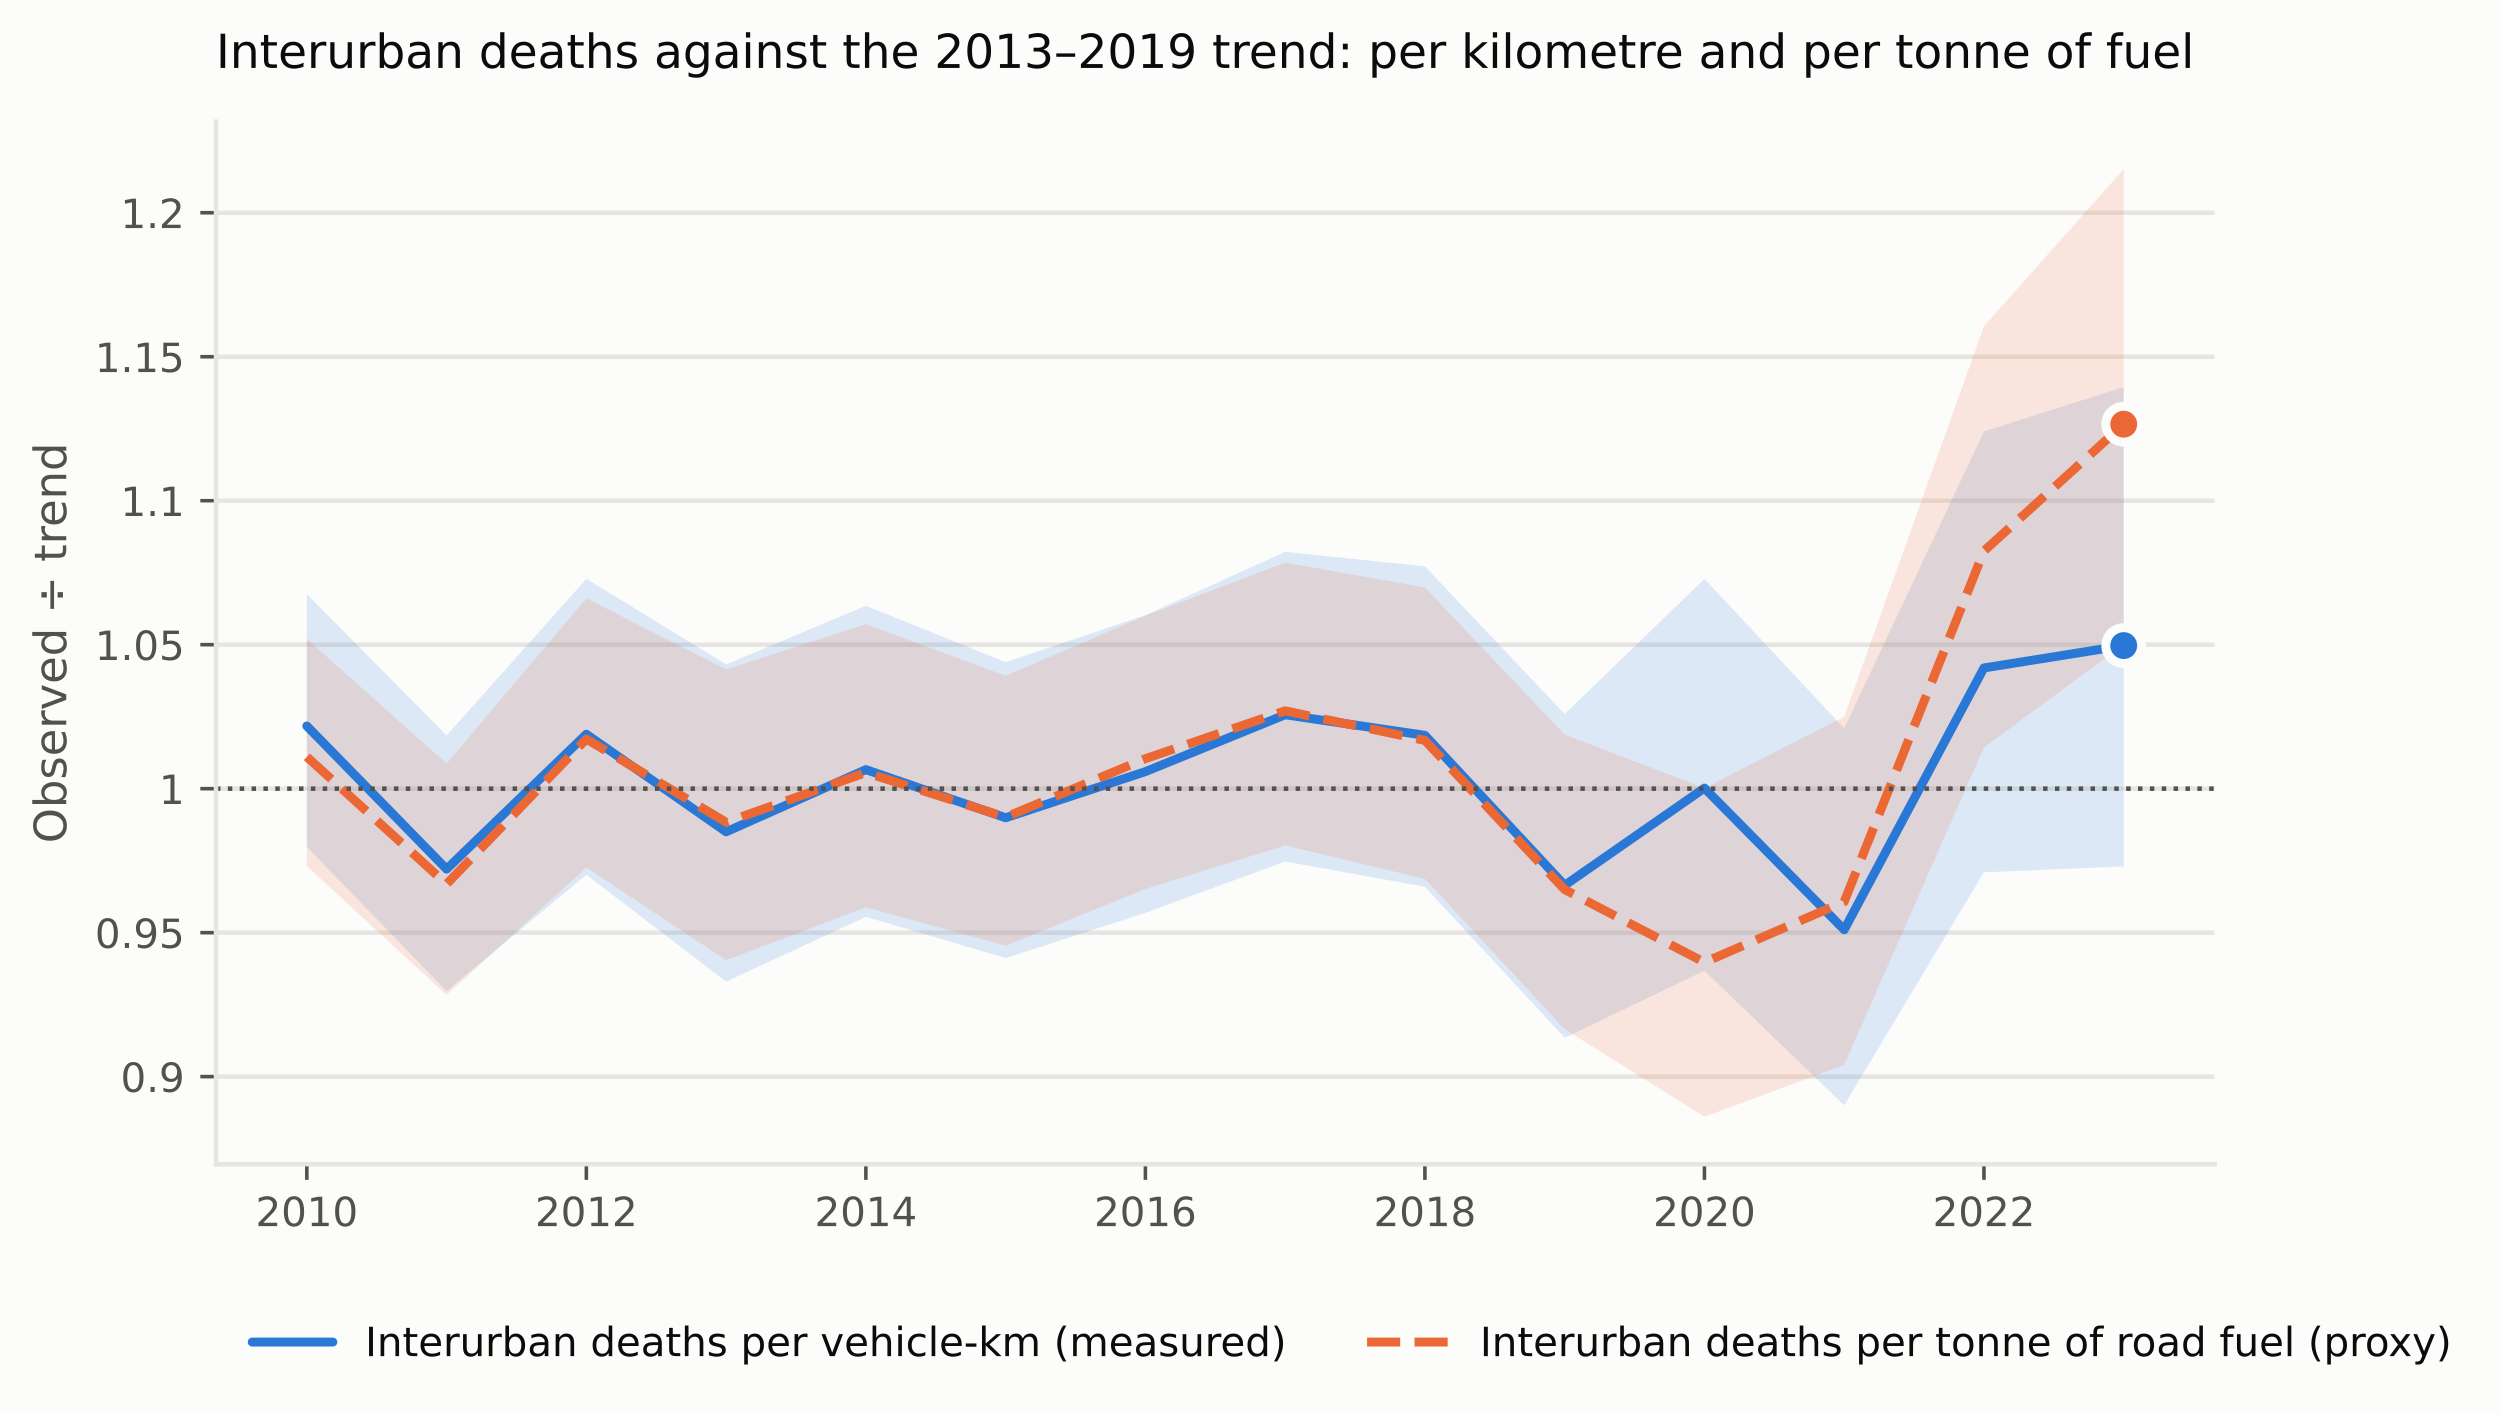
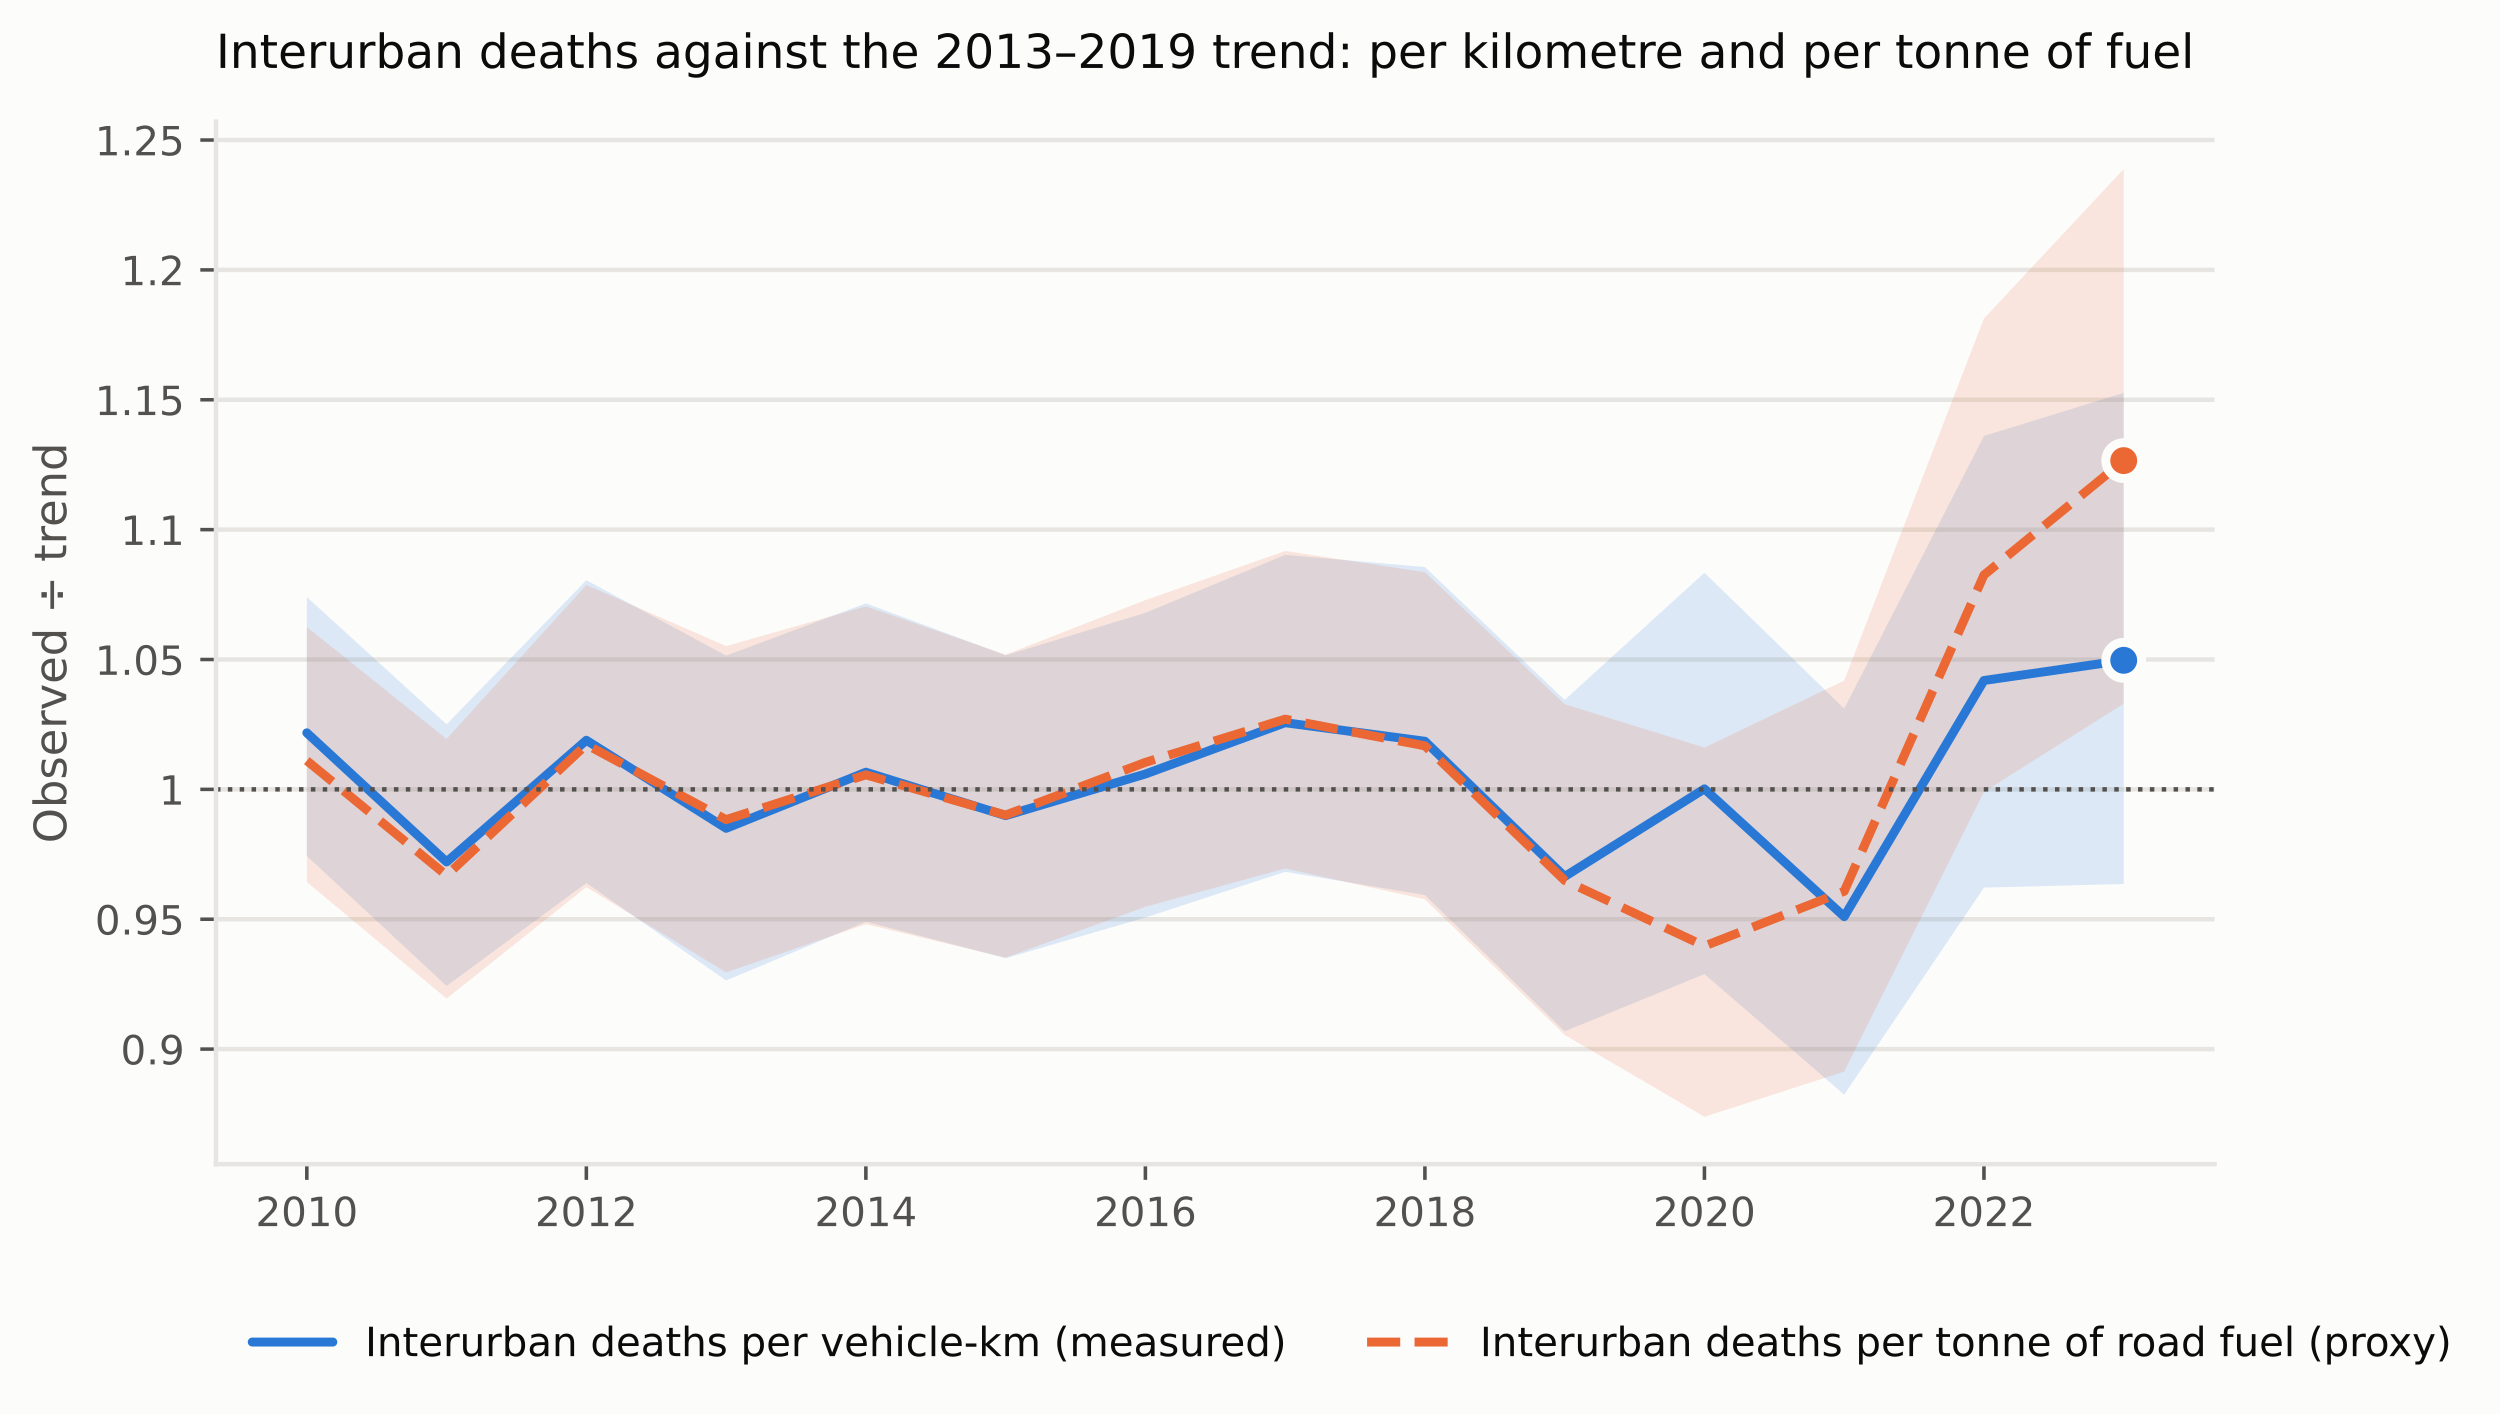
<svg xmlns="http://www.w3.org/2000/svg" xmlns:xlink="http://www.w3.org/1999/xlink" width="558.395pt" height="315.869pt" viewBox="0 0 558.395 315.869" version="1.1">
  <defs>
    <style type="text/css">*{stroke-linejoin: round; stroke-linecap: butt}</style>
  </defs>
  <g id="figure_1">
    <g id="patch_1">
      <path d="M 0 315.869  L 558.395 315.869  L 558.395 0  L 0 0  z " style="fill: #fcfcfb" />
    </g>
    <g id="axes_1">
      <g id="patch_2">
        <path d="M 48.24 260.026  L 494.64 260.026  L 494.64 27.178  L 48.24 27.178  z " style="fill: #fcfcfb" />
      </g>
      <g id="matplotlib.axis_1">
        <g id="xtick_1">
          <g id="line2d_1">
            <defs>
              <path id="m3a9c350e79" d="M 0 0  L 0 3.5  " style="stroke: #52514e; stroke-width: 0.8" />
            </defs>
            <g>
              <use xlink:href="#m3a9c350e79" x="68.531" y="260.026" style="fill: #52514e; stroke: #52514e; stroke-width: 0.8" />
            </g>
          </g>
          <g id="text_1">
            <text style="font-size: 9px; font-family: 'DejaVu Sans', 'Bitstream Vera Sans', 'Computer Modern Sans Serif', 'Lucida Grande', 'Verdana', 'Geneva', 'Lucid', 'Arial', 'Helvetica', 'Avant Garde', sans-serif; text-anchor: middle; fill: #52514e" x="68.531" y="273.864" transform="rotate(-0 68.53075 273.8643)">2010</text>
          </g>
        </g>
        <g id="xtick_2">
          <g id="line2d_2">
            <g>
              <use xlink:href="#m3a9c350e79" x="130.964" y="260.026" style="fill: #52514e; stroke: #52514e; stroke-width: 0.8" />
            </g>
          </g>
          <g id="text_2">
            <text style="font-size: 9px; font-family: 'DejaVu Sans', 'Bitstream Vera Sans', 'Computer Modern Sans Serif', 'Lucida Grande', 'Verdana', 'Geneva', 'Lucid', 'Arial', 'Helvetica', 'Avant Garde', sans-serif; text-anchor: middle; fill: #52514e" x="130.964" y="273.864" transform="rotate(-0 130.9643 273.8643)">2012</text>
          </g>
        </g>
        <g id="xtick_3">
          <g id="line2d_3">
            <g>
              <use xlink:href="#m3a9c350e79" x="193.398" y="260.026" style="fill: #52514e; stroke: #52514e; stroke-width: 0.8" />
            </g>
          </g>
          <g id="text_3">
            <text style="font-size: 9px; font-family: 'DejaVu Sans', 'Bitstream Vera Sans', 'Computer Modern Sans Serif', 'Lucida Grande', 'Verdana', 'Geneva', 'Lucid', 'Arial', 'Helvetica', 'Avant Garde', sans-serif; text-anchor: middle; fill: #52514e" x="193.398" y="273.864" transform="rotate(-0 193.3979 273.8643)">2014</text>
          </g>
        </g>
        <g id="xtick_4">
          <g id="line2d_4">
            <g>
              <use xlink:href="#m3a9c350e79" x="255.831" y="260.026" style="fill: #52514e; stroke: #52514e; stroke-width: 0.8" />
            </g>
          </g>
          <g id="text_4">
            <text style="font-size: 9px; font-family: 'DejaVu Sans', 'Bitstream Vera Sans', 'Computer Modern Sans Serif', 'Lucida Grande', 'Verdana', 'Geneva', 'Lucid', 'Arial', 'Helvetica', 'Avant Garde', sans-serif; text-anchor: middle; fill: #52514e" x="255.831" y="273.864" transform="rotate(-0 255.8315 273.8643)">2016</text>
          </g>
        </g>
        <g id="xtick_5">
          <g id="line2d_5">
            <g>
              <use xlink:href="#m3a9c350e79" x="318.265" y="260.026" style="fill: #52514e; stroke: #52514e; stroke-width: 0.8" />
            </g>
          </g>
          <g id="text_5">
            <text style="font-size: 9px; font-family: 'DejaVu Sans', 'Bitstream Vera Sans', 'Computer Modern Sans Serif', 'Lucida Grande', 'Verdana', 'Geneva', 'Lucid', 'Arial', 'Helvetica', 'Avant Garde', sans-serif; text-anchor: middle; fill: #52514e" x="318.265" y="273.864" transform="rotate(-0 318.265 273.8643)">2018</text>
          </g>
        </g>
        <g id="xtick_6">
          <g id="line2d_6">
            <g>
              <use xlink:href="#m3a9c350e79" x="380.699" y="260.026" style="fill: #52514e; stroke: #52514e; stroke-width: 0.8" />
            </g>
          </g>
          <g id="text_6">
            <text style="font-size: 9px; font-family: 'DejaVu Sans', 'Bitstream Vera Sans', 'Computer Modern Sans Serif', 'Lucida Grande', 'Verdana', 'Geneva', 'Lucid', 'Arial', 'Helvetica', 'Avant Garde', sans-serif; text-anchor: middle; fill: #52514e" x="380.699" y="273.864" transform="rotate(-0 380.6986 273.8643)">2020</text>
          </g>
        </g>
        <g id="xtick_7">
          <g id="line2d_7">
            <g>
              <use xlink:href="#m3a9c350e79" x="443.132" y="260.026" style="fill: #52514e; stroke: #52514e; stroke-width: 0.8" />
            </g>
          </g>
          <g id="text_7">
            <text style="font-size: 9px; font-family: 'DejaVu Sans', 'Bitstream Vera Sans', 'Computer Modern Sans Serif', 'Lucida Grande', 'Verdana', 'Geneva', 'Lucid', 'Arial', 'Helvetica', 'Avant Garde', sans-serif; text-anchor: middle; fill: #52514e" x="443.132" y="273.864" transform="rotate(-0 443.1322 273.8643)">2022</text>
          </g>
        </g>
      </g>
      <g id="matplotlib.axis_2">
        <g id="ytick_1">
          <g id="line2d_8">
-             <path d="M 48.24 240.472  L 494.64 240.472  " clip-path="url(#pace262c937)" style="fill: none; stroke: #e6e5e1; stroke-linecap: round" />
+             <path d="M 48.24 234.326  L 494.64 234.326  " clip-path="url(#pace262c937)" style="fill: none; stroke: #e6e5e1; stroke-linecap: round" />
          </g>
          <g id="line2d_9">
            <defs>
              <path id="mdd3c75259f" d="M 0 0  L -3.5 0  " style="stroke: #52514e; stroke-width: 0.8" />
            </defs>
            <g>
-               <use xlink:href="#mdd3c75259f" x="48.24" y="240.472" style="fill: #52514e; stroke: #52514e; stroke-width: 0.8" />
+               <use xlink:href="#mdd3c75259f" x="48.24" y="234.326" style="fill: #52514e; stroke: #52514e; stroke-width: 0.8" />
            </g>
          </g>
          <g id="text_8">
-             <text style="font-size: 9px; font-family: 'DejaVu Sans', 'Bitstream Vera Sans', 'Computer Modern Sans Serif', 'Lucida Grande', 'Verdana', 'Geneva', 'Lucid', 'Arial', 'Helvetica', 'Avant Garde', sans-serif; text-anchor: end; fill: #52514e" x="41.24" y="243.891" transform="rotate(-0 41.23984 243.8912)">0.9</text>
+             <text style="font-size: 9px; font-family: 'DejaVu Sans', 'Bitstream Vera Sans', 'Computer Modern Sans Serif', 'Lucida Grande', 'Verdana', 'Geneva', 'Lucid', 'Arial', 'Helvetica', 'Avant Garde', sans-serif; text-anchor: end; fill: #52514e" x="41.24" y="237.745" transform="rotate(-0 41.23984 237.7452)">0.9</text>
          </g>
        </g>
        <g id="ytick_2">
          <g id="line2d_10">
-             <path d="M 48.24 208.314  L 494.64 208.314  " clip-path="url(#pace262c937)" style="fill: none; stroke: #e6e5e1; stroke-linecap: round" />
+             <path d="M 48.24 205.32  L 494.64 205.32  " clip-path="url(#pace262c937)" style="fill: none; stroke: #e6e5e1; stroke-linecap: round" />
          </g>
          <g id="line2d_11">
            <g>
-               <use xlink:href="#mdd3c75259f" x="48.24" y="208.314" style="fill: #52514e; stroke: #52514e; stroke-width: 0.8" />
+               <use xlink:href="#mdd3c75259f" x="48.24" y="205.32" style="fill: #52514e; stroke: #52514e; stroke-width: 0.8" />
            </g>
          </g>
          <g id="text_9">
-             <text style="font-size: 9px; font-family: 'DejaVu Sans', 'Bitstream Vera Sans', 'Computer Modern Sans Serif', 'Lucida Grande', 'Verdana', 'Geneva', 'Lucid', 'Arial', 'Helvetica', 'Avant Garde', sans-serif; text-anchor: end; fill: #52514e" x="41.24" y="211.732" transform="rotate(-0 41.23984 211.7325)">0.95</text>
+             <text style="font-size: 9px; font-family: 'DejaVu Sans', 'Bitstream Vera Sans', 'Computer Modern Sans Serif', 'Lucida Grande', 'Verdana', 'Geneva', 'Lucid', 'Arial', 'Helvetica', 'Avant Garde', sans-serif; text-anchor: end; fill: #52514e" x="41.24" y="208.739" transform="rotate(-0 41.23984 208.7385)">0.95</text>
          </g>
        </g>
        <g id="ytick_3">
          <g id="line2d_12">
-             <path d="M 48.24 176.155  L 494.64 176.155  " clip-path="url(#pace262c937)" style="fill: none; stroke: #e6e5e1; stroke-linecap: round" />
+             <path d="M 48.24 176.313  L 494.64 176.313  " clip-path="url(#pace262c937)" style="fill: none; stroke: #e6e5e1; stroke-linecap: round" />
          </g>
          <g id="line2d_13">
            <g>
-               <use xlink:href="#mdd3c75259f" x="48.24" y="176.155" style="fill: #52514e; stroke: #52514e; stroke-width: 0.8" />
+               <use xlink:href="#mdd3c75259f" x="48.24" y="176.313" style="fill: #52514e; stroke: #52514e; stroke-width: 0.8" />
            </g>
          </g>
          <g id="text_10">
-             <text style="font-size: 9px; font-family: 'DejaVu Sans', 'Bitstream Vera Sans', 'Computer Modern Sans Serif', 'Lucida Grande', 'Verdana', 'Geneva', 'Lucid', 'Arial', 'Helvetica', 'Avant Garde', sans-serif; text-anchor: end; fill: #52514e" x="41.24" y="179.574" transform="rotate(-0 41.23984 179.5737)">1</text>
+             <text style="font-size: 9px; font-family: 'DejaVu Sans', 'Bitstream Vera Sans', 'Computer Modern Sans Serif', 'Lucida Grande', 'Verdana', 'Geneva', 'Lucid', 'Arial', 'Helvetica', 'Avant Garde', sans-serif; text-anchor: end; fill: #52514e" x="41.24" y="179.732" transform="rotate(-0 41.23984 179.7318)">1</text>
          </g>
        </g>
        <g id="ytick_4">
          <g id="line2d_14">
-             <path d="M 48.24 143.996  L 494.64 143.996  " clip-path="url(#pace262c937)" style="fill: none; stroke: #e6e5e1; stroke-linecap: round" />
+             <path d="M 48.24 147.306  L 494.64 147.306  " clip-path="url(#pace262c937)" style="fill: none; stroke: #e6e5e1; stroke-linecap: round" />
          </g>
          <g id="line2d_15">
            <g>
-               <use xlink:href="#mdd3c75259f" x="48.24" y="143.996" style="fill: #52514e; stroke: #52514e; stroke-width: 0.8" />
+               <use xlink:href="#mdd3c75259f" x="48.24" y="147.306" style="fill: #52514e; stroke: #52514e; stroke-width: 0.8" />
            </g>
          </g>
          <g id="text_11">
-             <text style="font-size: 9px; font-family: 'DejaVu Sans', 'Bitstream Vera Sans', 'Computer Modern Sans Serif', 'Lucida Grande', 'Verdana', 'Geneva', 'Lucid', 'Arial', 'Helvetica', 'Avant Garde', sans-serif; text-anchor: end; fill: #52514e" x="41.24" y="147.415" transform="rotate(-0 41.23984 147.415)">1.05</text>
+             <text style="font-size: 9px; font-family: 'DejaVu Sans', 'Bitstream Vera Sans', 'Computer Modern Sans Serif', 'Lucida Grande', 'Verdana', 'Geneva', 'Lucid', 'Arial', 'Helvetica', 'Avant Garde', sans-serif; text-anchor: end; fill: #52514e" x="41.24" y="150.725" transform="rotate(-0 41.23984 150.7251)">1.05</text>
          </g>
        </g>
        <g id="ytick_5">
          <g id="line2d_16">
-             <path d="M 48.24 111.837  L 494.64 111.837  " clip-path="url(#pace262c937)" style="fill: none; stroke: #e6e5e1; stroke-linecap: round" />
+             <path d="M 48.24 118.299  L 494.64 118.299  " clip-path="url(#pace262c937)" style="fill: none; stroke: #e6e5e1; stroke-linecap: round" />
          </g>
          <g id="line2d_17">
            <g>
-               <use xlink:href="#mdd3c75259f" x="48.24" y="111.837" style="fill: #52514e; stroke: #52514e; stroke-width: 0.8" />
+               <use xlink:href="#mdd3c75259f" x="48.24" y="118.299" style="fill: #52514e; stroke: #52514e; stroke-width: 0.8" />
            </g>
          </g>
          <g id="text_12">
-             <text style="font-size: 9px; font-family: 'DejaVu Sans', 'Bitstream Vera Sans', 'Computer Modern Sans Serif', 'Lucida Grande', 'Verdana', 'Geneva', 'Lucid', 'Arial', 'Helvetica', 'Avant Garde', sans-serif; text-anchor: end; fill: #52514e" x="41.24" y="115.256" transform="rotate(-0 41.23984 115.2563)">1.1</text>
+             <text style="font-size: 9px; font-family: 'DejaVu Sans', 'Bitstream Vera Sans', 'Computer Modern Sans Serif', 'Lucida Grande', 'Verdana', 'Geneva', 'Lucid', 'Arial', 'Helvetica', 'Avant Garde', sans-serif; text-anchor: end; fill: #52514e" x="41.24" y="121.718" transform="rotate(-0 41.23984 121.7184)">1.1</text>
          </g>
        </g>
        <g id="ytick_6">
          <g id="line2d_18">
-             <path d="M 48.24 79.679  L 494.64 79.679  " clip-path="url(#pace262c937)" style="fill: none; stroke: #e6e5e1; stroke-linecap: round" />
+             <path d="M 48.24 89.293  L 494.64 89.293  " clip-path="url(#pace262c937)" style="fill: none; stroke: #e6e5e1; stroke-linecap: round" />
          </g>
          <g id="line2d_19">
            <g>
-               <use xlink:href="#mdd3c75259f" x="48.24" y="79.679" style="fill: #52514e; stroke: #52514e; stroke-width: 0.8" />
+               <use xlink:href="#mdd3c75259f" x="48.24" y="89.293" style="fill: #52514e; stroke: #52514e; stroke-width: 0.8" />
            </g>
          </g>
          <g id="text_13">
-             <text style="font-size: 9px; font-family: 'DejaVu Sans', 'Bitstream Vera Sans', 'Computer Modern Sans Serif', 'Lucida Grande', 'Verdana', 'Geneva', 'Lucid', 'Arial', 'Helvetica', 'Avant Garde', sans-serif; text-anchor: end; fill: #52514e" x="41.24" y="83.098" transform="rotate(-0 41.23984 83.09755)">1.15</text>
+             <text style="font-size: 9px; font-family: 'DejaVu Sans', 'Bitstream Vera Sans', 'Computer Modern Sans Serif', 'Lucida Grande', 'Verdana', 'Geneva', 'Lucid', 'Arial', 'Helvetica', 'Avant Garde', sans-serif; text-anchor: end; fill: #52514e" x="41.24" y="92.712" transform="rotate(-0 41.23984 92.71164)">1.15</text>
          </g>
        </g>
        <g id="ytick_7">
          <g id="line2d_20">
-             <path d="M 48.24 47.52  L 494.64 47.52  " clip-path="url(#pace262c937)" style="fill: none; stroke: #e6e5e1; stroke-linecap: round" />
+             <path d="M 48.24 60.286  L 494.64 60.286  " clip-path="url(#pace262c937)" style="fill: none; stroke: #e6e5e1; stroke-linecap: round" />
          </g>
          <g id="line2d_21">
            <g>
-               <use xlink:href="#mdd3c75259f" x="48.24" y="47.52" style="fill: #52514e; stroke: #52514e; stroke-width: 0.8" />
+               <use xlink:href="#mdd3c75259f" x="48.24" y="60.286" style="fill: #52514e; stroke: #52514e; stroke-width: 0.8" />
            </g>
          </g>
          <g id="text_14">
-             <text style="font-size: 9px; font-family: 'DejaVu Sans', 'Bitstream Vera Sans', 'Computer Modern Sans Serif', 'Lucida Grande', 'Verdana', 'Geneva', 'Lucid', 'Arial', 'Helvetica', 'Avant Garde', sans-serif; text-anchor: end; fill: #52514e" x="41.24" y="50.939" transform="rotate(-0 41.23984 50.93882)">1.2</text>
-           </g>
-         </g>
-         <g id="text_15">
+             <text style="font-size: 9px; font-family: 'DejaVu Sans', 'Bitstream Vera Sans', 'Computer Modern Sans Serif', 'Lucida Grande', 'Verdana', 'Geneva', 'Lucid', 'Arial', 'Helvetica', 'Avant Garde', sans-serif; text-anchor: end; fill: #52514e" x="41.24" y="63.705" transform="rotate(-0 41.23984 63.70492)">1.2</text>
+           </g>
+         </g>
+         <g id="ytick_8">
+           <g id="line2d_22">
+             <path d="M 48.24 31.279  L 494.64 31.279  " clip-path="url(#pace262c937)" style="fill: none; stroke: #e6e5e1; stroke-linecap: round" />
+           </g>
+           <g id="line2d_23">
+             <g>
+               <use xlink:href="#mdd3c75259f" x="48.24" y="31.279" style="fill: #52514e; stroke: #52514e; stroke-width: 0.8" />
+             </g>
+           </g>
+           <g id="text_15">
+             <text style="font-size: 9px; font-family: 'DejaVu Sans', 'Bitstream Vera Sans', 'Computer Modern Sans Serif', 'Lucida Grande', 'Verdana', 'Geneva', 'Lucid', 'Arial', 'Helvetica', 'Avant Garde', sans-serif; text-anchor: end; fill: #52514e" x="41.24" y="34.698" transform="rotate(-0 41.23984 34.69821)">1.25</text>
+           </g>
+         </g>
+         <g id="text_16">
          <text style="font-size: 10px; font-family: 'DejaVu Sans', 'Bitstream Vera Sans', 'Computer Modern Sans Serif', 'Lucida Grande', 'Verdana', 'Geneva', 'Lucid', 'Arial', 'Helvetica', 'Avant Garde', sans-serif; text-anchor: middle; fill: #52514e" x="14.798" y="143.602" transform="rotate(-90 14.79844 143.6024)">Observed ÷ trend</text>
        </g>
      </g>
      <g id="FillBetweenPolyCollection_1">
        <defs>
-           <path id="m83d2c670bd" d="M 68.531 -183.177  L 68.531 -126.674  L 99.748 -94.495  L 130.964 -120.493  L 162.181 -96.614  L 193.398 -111.092  L 224.615 -101.876  L 255.831 -111.984  L 287.048 -123.45  L 318.265 -117.796  L 349.482 -84.068  L 380.699 -99.039  L 411.915 -68.997  L 443.132 -121.037  L 474.349 -122.359  L 474.349 -229.423  L 474.349 -229.423  L 443.132 -219.518  L 411.915 -153.179  L 380.699 -186.57  L 349.482 -156.381  L 318.265 -189.361  L 287.048 -192.611  L 255.831 -178.469  L 224.615 -167.976  L 193.398 -180.558  L 162.181 -167.487  L 130.964 -186.576  L 99.748 -151.6  L 68.531 -183.177  z " />
-         </defs>
-         <g clip-path="url(#pace262c937)">
-           <use xlink:href="#m83d2c670bd" x="0" y="315.869" style="fill: #2a78d6; fill-opacity: 0.15" />
+           <path id="mf39212f929" d="M 68.531 -182.504  L 68.531 -124.676  L 99.748 -95.636  L 130.964 -118.63  L 162.181 -96.875  L 193.398 -109.991  L 224.615 -101.848  L 255.831 -110.94  L 287.048 -121.145  L 318.265 -115.933  L 349.482 -85.5  L 380.699 -98.286  L 411.915 -71.371  L 443.132 -117.614  L 474.349 -118.428  L 474.349 -228.14  L 474.349 -228.14  L 443.132 -218.504  L 411.915 -157.597  L 380.699 -187.939  L 349.482 -159.54  L 318.265 -189.199  L 287.048 -191.946  L 255.831 -178.999  L 224.615 -169.513  L 193.398 -181.106  L 162.181 -169.435  L 130.964 -186.274  L 99.748 -154.084  L 68.531 -182.504  z " />
+         </defs>
+         <g clip-path="url(#pace262c937)">
+           <use xlink:href="#mf39212f929" x="0" y="315.869" style="fill: #2a78d6; fill-opacity: 0.15" />
        </g>
      </g>
      <g id="FillBetweenPolyCollection_2">
        <defs>
-           <path id="m65316d3b09" d="M 68.531 -173.202  L 68.531 -122.43  L 99.748 -93.634  L 130.964 -122.104  L 162.181 -101.41  L 193.398 -113.216  L 224.615 -104.625  L 255.831 -117.321  L 287.048 -127.013  L 318.265 -119.551  L 349.482 -86  L 380.699 -66.426  L 411.915 -78.036  L 443.132 -148.914  L 474.349 -171.885  L 474.349 -278.106  L 474.349 -278.106  L 443.132 -243.008  L 411.915 -155.779  L 380.699 -139.854  L 349.482 -151.802  L 318.265 -184.659  L 287.048 -190.213  L 255.831 -178.353  L 224.615 -164.933  L 193.398 -176.48  L 162.181 -166.348  L 130.964 -182.235  L 99.748 -145.324  L 68.531 -173.202  z " />
-         </defs>
-         <g clip-path="url(#pace262c937)">
-           <use xlink:href="#m65316d3b09" x="0" y="315.869" style="fill: #eb6834; fill-opacity: 0.15" />
-         </g>
-       </g>
-       <g id="line2d_22">
-         <path d="M 68.531 162.155  L 99.748 194.122  L 130.964 163.996  L 162.181 185.794  L 193.398 171.902  L 224.615 182.654  L 255.831 172.346  L 287.048 159.646  L 318.265 164.239  L 349.482 197.74  L 380.699 176.028  L 411.915 207.664  L 443.132 149.19  L 474.349 144.196  " clip-path="url(#pace262c937)" style="fill: none; stroke: #2a78d6; stroke-width: 2; stroke-linecap: round" />
-       </g>
-       <g id="line2d_23">
+           <path id="m06706ae45b" d="M 68.531 -175.832  L 68.531 -118.87  L 99.748 -92.833  L 130.964 -117.728  L 162.181 -98.66  L 193.398 -109.442  L 224.615 -101.964  L 255.831 -113.338  L 287.048 -121.879  L 318.265 -114.988  L 349.482 -84.703  L 380.699 -66.426  L 411.915 -76.52  L 443.132 -138.985  L 474.349 -158.686  L 474.349 -278.106  L 474.349 -278.106  L 443.132 -244.725  L 411.915 -163.856  L 380.699 -148.903  L 349.482 -158.579  L 318.265 -188.071  L 287.048 -192.813  L 255.831 -181.836  L 224.615 -169.65  L 193.398 -180.453  L 162.181 -171.557  L 130.964 -185.212  L 99.748 -150.831  L 68.531 -175.832  z " />
+         </defs>
+         <g clip-path="url(#pace262c937)">
+           <use xlink:href="#m06706ae45b" x="0" y="315.869" style="fill: #eb6834; fill-opacity: 0.15" />
+         </g>
+       </g>
+       <g id="line2d_24">
+         <path d="M 68.531 163.686  L 99.748 192.519  L 130.964 165.346  L 162.181 185.008  L 193.398 172.477  L 224.615 182.175  L 255.831 172.877  L 287.048 161.422  L 318.265 165.565  L 349.482 195.783  L 380.699 176.199  L 411.915 204.734  L 443.132 151.991  L 474.349 147.487  " clip-path="url(#pace262c937)" style="fill: none; stroke: #2a78d6; stroke-width: 2; stroke-linecap: round" />
+       </g>
+       <g id="line2d_25">
        <defs>
          <path id="mbdb302a14b" d="M 0 4  C 1.061 4 2.078 3.579 2.828 2.828  C 3.579 2.078 4 1.061 4 0  C 4 -1.061 3.579 -2.078 2.828 -2.828  C 2.078 -3.579 1.061 -4 0 -4  C -1.061 -4 -2.078 -3.579 -2.828 -2.828  C -3.579 -2.078 -4 -1.061 -4 0  C -4 1.061 -3.579 2.078 -2.828 2.828  C -2.078 3.579 -1.061 4 0 4  z " style="stroke: #fcfcfb; stroke-width: 2" />
        </defs>
        <g clip-path="url(#pace262c937)">
-           <use xlink:href="#mbdb302a14b" x="474.349" y="144.196" style="fill: #2a78d6; stroke: #fcfcfb; stroke-width: 2" />
-         </g>
-       </g>
-       <g id="line2d_24">
-         <path d="M 68.531 169.043  L 99.748 197.462  L 130.964 165.078  L 162.181 183.644  L 193.398 172.564  L 224.615 182.514  L 255.831 169.462  L 287.048 158.764  L 318.265 165.381  L 349.482 198.707  L 380.699 214.95  L 411.915 201.397  L 443.132 123.072  L 474.349 94.745  " clip-path="url(#pace262c937)" style="fill: none; stroke-dasharray: 7.4,3.2; stroke-dashoffset: 0; stroke: #eb6834; stroke-width: 2" />
-       </g>
-       <g id="line2d_25">
+           <use xlink:href="#mbdb302a14b" x="474.349" y="147.487" style="fill: #2a78d6; stroke: #fcfcfb; stroke-width: 2" />
+         </g>
+       </g>
+       <g id="line2d_26">
+         <path d="M 68.531 169.898  L 99.748 195.532  L 130.964 166.322  L 162.181 183.068  L 193.398 173.074  L 224.615 182.049  L 255.831 170.276  L 287.048 160.627  L 318.265 166.595  L 349.482 196.655  L 380.699 211.306  L 411.915 199.081  L 443.132 128.433  L 474.349 102.883  " clip-path="url(#pace262c937)" style="fill: none; stroke-dasharray: 7.4,3.2; stroke-dashoffset: 0; stroke: #eb6834; stroke-width: 2" />
+       </g>
+       <g id="line2d_27">
        <defs>
          <path id="m415b86604d" d="M 0 4  C 1.061 4 2.078 3.579 2.828 2.828  C 3.579 2.078 4 1.061 4 0  C 4 -1.061 3.579 -2.078 2.828 -2.828  C 2.078 -3.579 1.061 -4 0 -4  C -1.061 -4 -2.078 -3.579 -2.828 -2.828  C -3.579 -2.078 -4 -1.061 -4 0  C -4 1.061 -3.579 2.078 -2.828 2.828  C -2.078 3.579 -1.061 4 0 4  z " style="stroke: #fcfcfb; stroke-width: 2" />
        </defs>
        <g clip-path="url(#pace262c937)">
-           <use xlink:href="#m415b86604d" x="474.349" y="94.745" style="fill: #eb6834; stroke: #fcfcfb; stroke-width: 2" />
-         </g>
-       </g>
-       <g id="line2d_26">
-         <path d="M 48.24 176.155  L 494.64 176.155  " clip-path="url(#pace262c937)" style="fill: none; stroke-dasharray: 1,1.65; stroke-dashoffset: 0; stroke: #52514e" />
+           <use xlink:href="#m415b86604d" x="474.349" y="102.883" style="fill: #eb6834; stroke: #fcfcfb; stroke-width: 2" />
+         </g>
+       </g>
+       <g id="line2d_28">
+         <path d="M 48.24 176.313  L 494.64 176.313  " clip-path="url(#pace262c937)" style="fill: none; stroke-dasharray: 1,1.65; stroke-dashoffset: 0; stroke: #52514e" />
      </g>
      <g id="patch_3">
        <path d="M 48.24 260.026  L 48.24 27.178  " style="fill: none; stroke: #e6e5e1; stroke-linejoin: miter; stroke-linecap: square" />
      </g>
      <g id="patch_4">
        <path d="M 48.24 260.026  L 494.64 260.026  " style="fill: none; stroke: #e6e5e1; stroke-linejoin: miter; stroke-linecap: square" />
      </g>
-       <g id="text_16">
+       <g id="text_17">
        <text style="font-size: 10.5px; font-family: 'DejaVu Sans', 'Bitstream Vera Sans', 'Computer Modern Sans Serif', 'Lucida Grande', 'Verdana', 'Geneva', 'Lucid', 'Arial', 'Helvetica', 'Avant Garde', sans-serif; text-anchor: start; fill: #0b0b0b" x="48.24" y="15.178" transform="rotate(-0 48.23984 15.17836)">Interurban deaths against the 2013–2019 trend: per kilometre and per tonne of fuel</text>
      </g>
      <g id="legend_1">
-         <g id="line2d_27">
+         <g id="line2d_29">
          <path d="M 56.34 299.757  L 65.34 299.757  L 74.34 299.757  " style="fill: none; stroke: #2a78d6; stroke-width: 2; stroke-linecap: round" />
        </g>
-         <g id="text_17">
+         <g id="text_18">
          <text style="font-size: 9px; font-family: 'DejaVu Sans', 'Bitstream Vera Sans', 'Computer Modern Sans Serif', 'Lucida Grande', 'Verdana', 'Geneva', 'Lucid', 'Arial', 'Helvetica', 'Avant Garde', sans-serif; text-anchor: start; fill: #0b0b0b" x="81.54" y="302.907" transform="rotate(-0 81.53984 302.9067)">Interurban deaths per vehicle-km (measured)</text>
        </g>
-         <g id="line2d_28">
+         <g id="line2d_30">
          <path d="M 305.349 299.757  L 314.349 299.757  L 323.349 299.757  " style="fill: none; stroke-dasharray: 7.4,3.2; stroke-dashoffset: 0; stroke: #eb6834; stroke-width: 2" />
        </g>
-         <g id="text_18">
+         <g id="text_19">
          <text style="font-size: 9px; font-family: 'DejaVu Sans', 'Bitstream Vera Sans', 'Computer Modern Sans Serif', 'Lucida Grande', 'Verdana', 'Geneva', 'Lucid', 'Arial', 'Helvetica', 'Avant Garde', sans-serif; text-anchor: start; fill: #0b0b0b" x="330.549" y="302.907" transform="rotate(-0 330.5487 302.9067)">Interurban deaths per tonne of road fuel (proxy)</text>
        </g>
      </g>
    </g>
  </g>
  <defs>
    <clipPath id="pace262c937">
      <rect x="48.24" y="27.178" width="446.4" height="232.848" />
    </clipPath>
  </defs>
</svg>
